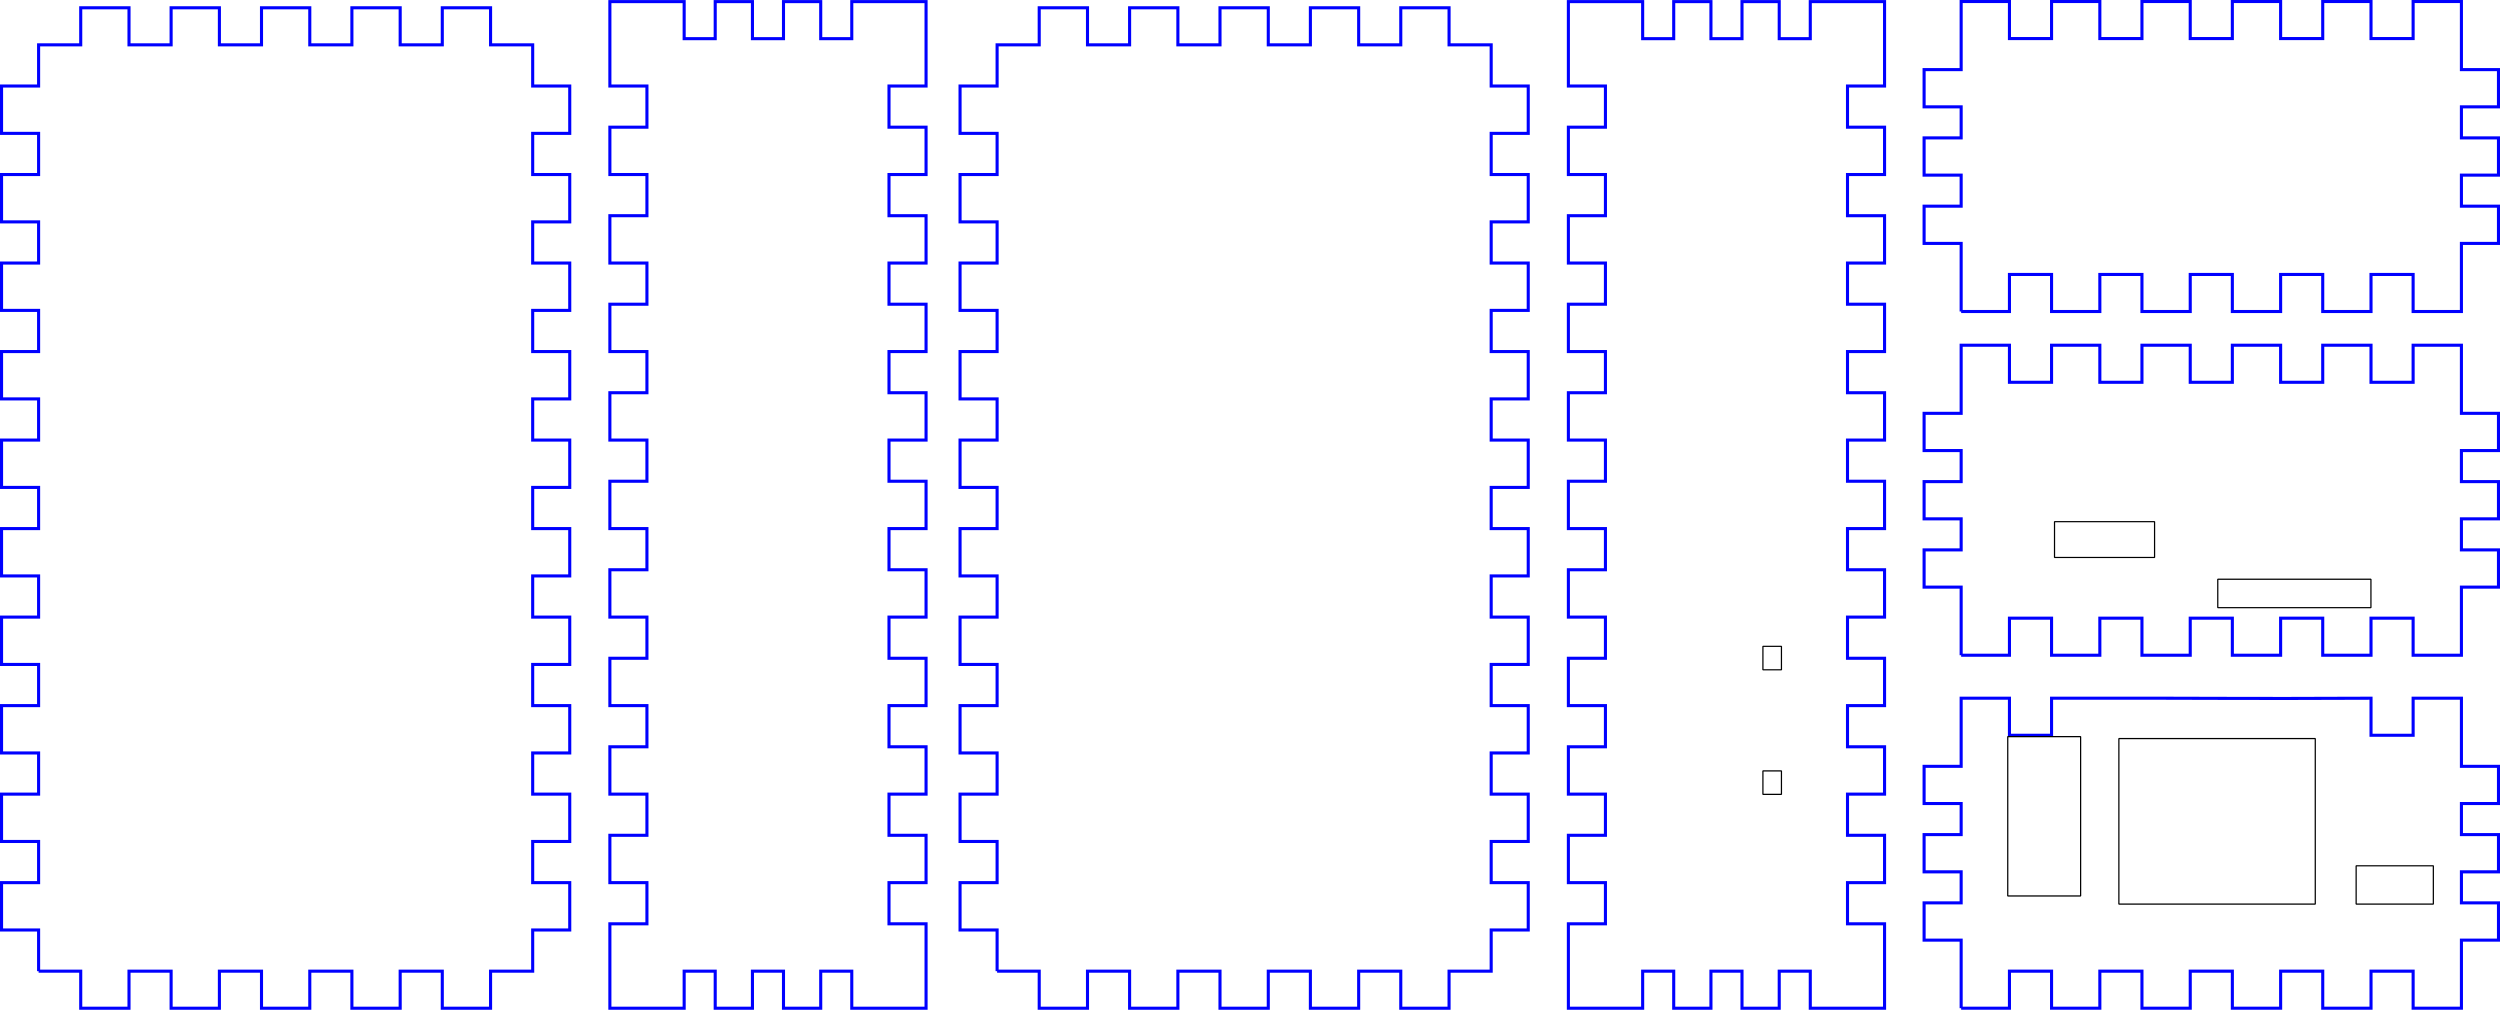
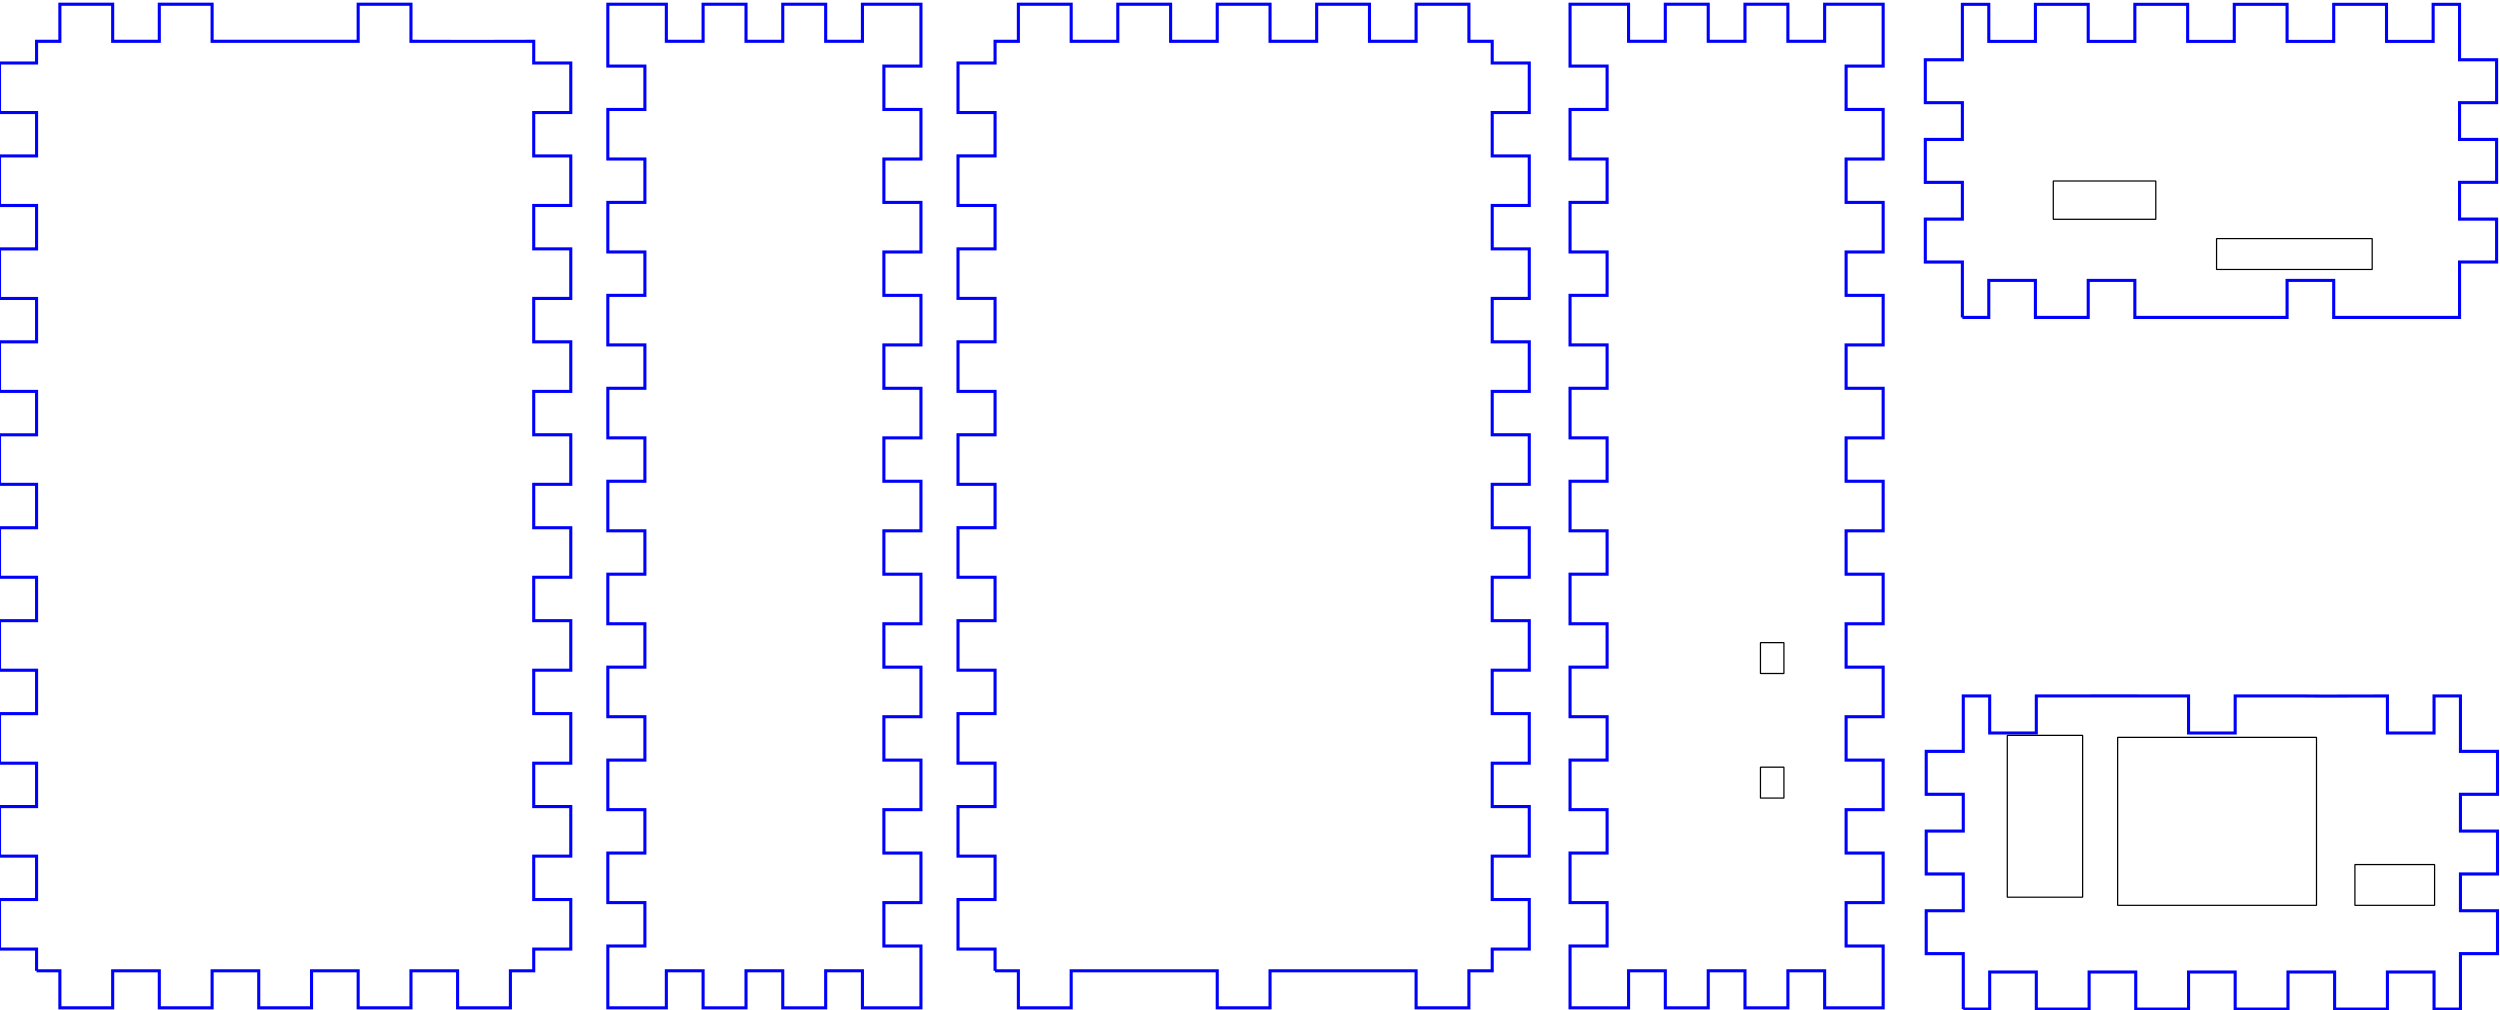
<svg xmlns="http://www.w3.org/2000/svg" width="202.399mm" height="81.75mm" viewBox="0 0 202.399 81.75" version="1.1" id="svg15549">
  <defs id="defs15543" />
-   <g id="layer1" transform="translate(82.0642,-190.8667)">
+   <g id="layer1" transform="translate(82.0642,-190.8667)" style="display:none">
    <path d="m -78.939,269.492 v -1.667 -1.667 h -3 v -3.833 h 3 v -3.333 h -3 v -3.833 h 3 v -3.333 h -3 v -3.833 h 3 v -3.333 h -3 v -3.833 h 3 v -3.333 h -3 v -3.833 h 3 v -3.333 h -3 v -3.833 h 3 v -3.333 h -3 v -3.833 h 3 v -3.333 h -3 v -3.833 h 3 v -3.333 h -3 v -3.833 h 3 v -3.333 h -3 v -3.833 h 3 v -1.667 -1.667 h 1.705 1.705 v -3 h 3.909 v 3 h 3.409 v -3 h 3.909 v 3 h 3.409 v -3 h 3.909 v 3 h 3.409 v -3 h 3.909 v 3 h 3.409 v -3 h 3.909 v 3 h 1.705 1.705 v 1.667 1.667 h 3 v 3.833 h -3 v 3.333 h 3 v 3.833 h -3 v 3.333 h 3 v 3.833 h -3 v 3.333 h 3 v 3.833 h -3 v 3.333 h 3 v 3.833 h -3 v 3.333 h 3 v 3.833 h -3 v 3.333 h 3 v 3.833 h -3 v 3.333 h 3 v 3.833 h -3 v 3.333 h 3 v 3.833 h -3 v 3.333 h 3 v 3.833 h -3 v 1.667 1.667 h -1.705 -1.705 v 3 h -3.909 v -3 h -3.409 v 3 h -3.909 v -3 h -3.409 v 3 h -3.909 v -3 h -3.409 v 3 h -3.909 v -3 h -3.409 v 3 h -3.909 v -3 h -1.705 -1.705" id="box-lid" style="fill:none;stroke:#0000ff;stroke-width:0.25;stroke-linecap:butt;stroke-linejoin:miter" />
    <path d="m -29.689,272.492 h -3 v -3 -1.917 -1.917 h 3 v -3.333 h -3 v -3.833 h 3 v -3.333 h -3 v -3.833 h 3 v -3.333 h -3 v -3.833 h 3 v -3.333 h -3 v -3.833 h 3 v -3.333 h -3 v -3.833 h 3 v -3.333 h -3 v -3.833 h 3 v -3.333 h -3 v -3.833 h 3 v -3.333 h -3 v -3.833 h 3 v -3.333 h -3 v -3.833 h 3 v -3.333 h -3 v -1.917 -1.917 -3 h 3 1.507 1.507 v 3 h 2.514 v -3 h 3.014 v 3 h 2.514 v -3 h 3.014 v 3 h 2.514 v -3 h 1.507 1.507 3 v 3 1.917 1.917 h -3 v 3.333 h 3 v 3.833 h -3 v 3.333 h 3 v 3.833 h -3 v 3.333 h 3 v 3.833 h -3 v 3.333 h 3 v 3.833 h -3 v 3.333 h 3 v 3.833 h -3 v 3.333 h 3 v 3.833 h -3 v 3.333 h 3 v 3.833 h -3 v 3.333 h 3 v 3.833 h -3 v 3.333 h 3 v 3.833 h -3 v 3.333 h 3 v 1.917 1.917 3 h -3 -1.507 -1.507 v -3 h -2.514 v 3 h -3.014 v -3 h -2.514 v 3 h -3.014 v -3 h -2.514 v 3 h -1.507 -1.507" id="box-longside1" style="fill:none;stroke:#0000ff;stroke-width:0.25;stroke-linecap:butt;stroke-linejoin:miter" />
    <path d="m -1.339,269.492 v -1.667 -1.667 h -3 v -3.833 h 3 v -3.333 h -3 v -3.833 h 3 v -3.333 h -3 v -3.833 h 3 v -3.333 h -3 v -3.833 h 3 v -3.333 h -3 v -3.833 h 3 v -3.333 h -3 v -3.833 h 3 v -3.333 h -3 v -3.833 h 3 v -3.333 h -3 v -3.833 h 3 v -3.333 h -3 v -3.833 h 3 v -3.333 h -3 v -3.833 h 3 v -1.667 -1.667 H 0.365 2.07 v -3 h 3.909 v 3 h 3.409 v -3 h 3.909 v 3 h 3.409 v -3 h 3.909 v 3 h 3.409 v -3 h 3.909 v 3 h 3.409 v -3 h 3.909 v 3 h 1.705 1.705 v 1.667 1.667 h 3 v 3.833 h -3 v 3.333 h 3 v 3.833 h -3 v 3.333 h 3 v 3.833 h -3 v 3.333 h 3 v 3.833 h -3 v 3.333 h 3 v 3.833 h -3 v 3.333 h 3 v 3.833 h -3 v 3.333 h 3 v 3.833 h -3 v 3.333 h 3 v 3.833 h -3 v 3.333 h 3 v 3.833 h -3 v 3.333 h 3 v 3.833 h -3 v 1.667 1.667 h -1.705 -1.705 v 3 h -3.909 v -3 h -3.409 v 3 h -3.909 v -3 h -3.409 v 3 h -3.909 v -3 h -3.409 v 3 H 9.388 v -3 h -3.409 v 3 h -3.909 v -3 H 0.365 -1.339" id="box-base" style="fill:none;stroke:#0000ff;stroke-width:0.25;stroke-linecap:butt;stroke-linejoin:miter" />
    <path d="m 47.911,272.492 h -3 v -3 -1.917 -1.917 h 3 v -3.333 h -3 v -3.833 h 3 v -3.333 h -3 v -3.833 h 3 v -3.333 h -3 v -3.833 h 3 v -3.333 h -3 v -3.833 h 3 v -3.333 h -3 v -3.833 h 3 v -3.333 h -3 v -3.833 h 3 v -3.333 h -3 v -3.833 h 3 v -3.333 h -3 v -3.833 h 3 v -3.333 h -3 v -3.833 h 3 v -3.333 h -3 v -1.917 -1.917 -3 h 3 1.507 1.507 v 3 h 2.514 v -3 h 3.014 v 3 h 2.514 v -3 h 3.014 v 3 h 2.514 v -3 h 1.507 1.507 3 v 3 1.917 1.917 h -3 v 3.333 h 3 v 3.833 h -3 v 3.333 h 3 v 3.833 h -3 v 3.333 h 3 v 3.833 h -3 v 3.333 h 3 v 3.833 h -3 v 3.333 h 3 v 3.833 h -3 v 3.333 h 3 v 3.833 h -3 v 3.333 h 3 v 3.833 h -3 v 3.333 h 3 v 3.833 h -3 v 3.333 h 3 v 3.833 h -3 v 3.333 h 3 v 1.917 1.917 3 h -3 -1.507 -1.507 v -3 h -2.514 v 3 h -3.014 v -3 h -2.514 v 3 h -3.014 v -3 h -2.514 v 3 h -1.507 -1.507" id="box-longside2" style="fill:none;stroke:#0000ff;stroke-width:0.25;stroke-linecap:butt;stroke-linejoin:miter" />
    <path d="m 76.71,272.492 v -3 -1.257 -1.257 h -3 v -3.014 h 3 v -2.514 h -3 v -3.014 h 3 v -2.514 h -3 v -3.014 h 3 v -1.257 -1.257 -3 h 1.955 1.955 v 3 h 3.409 v -3 c 14.177,-0.021 14.246,0.055 25.864,0 v 3 h 3.409 v -3 h 1.955 1.955 v 3 1.257 1.257 h 3 v 3.014 h -3 v 2.514 h 3 v 3.014 h -3 v 2.514 h 3 v 3.014 h -3 v 1.257 1.257 3 h -1.955 -1.955 v -3 h -3.409 v 3 h -3.909 v -3 h -3.409 v 3 h -3.909 v -3 h -3.409 v 3 H 91.347 v -3 h -3.409 v 3 h -3.909 v -3 h -3.409 v 3 h -1.955 -1.955" id="box-endface2" style="fill:none;stroke:#0000ff;stroke-width:0.25;stroke-linecap:butt;stroke-linejoin:miter" />
    <path d="m 76.71,216.087 v -3 -1.257 -1.257 h -3 v -3.014 h 3 v -2.514 h -3 v -3.014 h 3 v -2.514 h -3 v -3.014 h 3 v -1.257 -1.257 -3 h 1.955 1.955 v 3 h 3.409 v -3 h 3.909 v 3 h 3.409 v -3 h 3.909 v 3 h 3.409 v -3 h 3.909 v 3 h 3.409 v -3 h 3.909 v 3 h 3.409 v -3 h 1.955 1.955 v 3 1.257 1.257 h 3 v 3.014 h -3 v 2.514 h 3 v 3.014 h -3 v 2.514 h 3 v 3.014 h -3 v 1.257 1.257 3 h -1.955 -1.955 v -3 h -3.409 v 3 h -3.909 v -3 h -3.409 v 3 h -3.909 v -3 h -3.409 v 3 h -3.909 v -3 H 87.938 v 3 h -3.909 v -3 h -3.409 v 3 h -1.955 -1.955" id="box-endface1" style="fill:none;stroke:#0000ff;stroke-width:0.25;stroke-linecap:butt;stroke-linejoin:miter" />
    <path style="opacity:1;fill:none;fill-opacity:1;fill-rule:nonzero;stroke:#000000;stroke-width:0.1;stroke-linecap:square;stroke-linejoin:miter;stroke-miterlimit:0;stroke-dasharray:none;stroke-opacity:1;paint-order:fill markers stroke" d="m 80.482,250.503 h 5.9 v 12.9 h -5.9 z" id="rect16532" />
    <path style="opacity:1;fill:none;fill-opacity:1;fill-rule:nonzero;stroke:#000000;stroke-width:0.1;stroke-linecap:square;stroke-linejoin:miter;stroke-miterlimit:0;stroke-dasharray:none;stroke-opacity:1;paint-order:fill markers stroke" d="m 89.479,250.662 h 15.9 v 13.4 H 89.479 Z" id="rect16542" />
    <path style="opacity:1;fill:none;fill-opacity:1;fill-rule:nonzero;stroke:#000000;stroke-width:0.1;stroke-linecap:square;stroke-linejoin:miter;stroke-miterlimit:0;stroke-dasharray:none;stroke-opacity:1;paint-order:fill markers stroke" d="m 108.688,260.962 h 6.25 v 3.1 h -6.25 z" id="rect16546" />
    <path style="fill:none;stroke:#0000ff;stroke-width:0.25;stroke-linecap:butt;stroke-linejoin:miter" id="path16591" d="m 76.71,243.914 v -3 -1.257 -1.257 h -3 v -3.014 h 3 v -2.514 h -3 v -3.014 h 3 v -2.514 h -3 v -3.014 h 3 v -1.257 -1.257 -3 h 1.955 1.955 v 3 h 3.409 v -3 h 3.909 v 3 h 3.409 v -3 h 3.909 v 3 h 3.409 v -3 h 3.909 v 3 h 3.409 v -3 h 3.909 v 3 h 3.409 v -3 h 1.955 1.955 v 3 1.257 1.257 h 3 v 3.014 h -3 v 2.514 h 3 v 3.014 h -3 v 2.514 h 3 v 3.014 h -3 v 1.257 1.257 3 h -1.955 -1.955 v -3 h -3.409 v 3 h -3.909 v -3 h -3.409 v 3 h -3.909 v -3 h -3.409 v 3 H 91.347 v -3 h -3.409 v 3 h -3.909 v -3 h -3.409 v 3 h -1.955 -1.955" />
    <path style="opacity:1;fill:none;fill-opacity:1;fill-rule:nonzero;stroke:#000000;stroke-width:0.1;stroke-linecap:square;stroke-linejoin:miter;stroke-miterlimit:0;stroke-dasharray:none;stroke-opacity:1;paint-order:fill markers stroke" d="m 84.269,233.1 h 8.1 v 2.9 h -8.1 z" id="rect16593" />
    <path style="opacity:1;fill:none;fill-opacity:1;fill-rule:nonzero;stroke:#000000;stroke-width:0.1;stroke-linecap:square;stroke-linejoin:miter;stroke-miterlimit:0;stroke-dasharray:none;stroke-opacity:1;paint-order:fill markers stroke" d="m 97.486,237.762 h 12.4 v 2.3 H 97.486 Z" id="rect16597" />
    <path style="opacity:1;fill:none;fill-opacity:1;fill-rule:nonzero;stroke:#000000;stroke-width:0.1;stroke-linecap:square;stroke-linejoin:miter;stroke-miterlimit:0;stroke-dasharray:none;stroke-opacity:1;paint-order:fill markers stroke" d="m 60.661,253.278 h 1.5 v 1.9 h -1.5 z" id="rect16625" />
    <path style="opacity:1;fill:none;fill-opacity:1;fill-rule:nonzero;stroke:#000000;stroke-width:0.1;stroke-linecap:square;stroke-linejoin:miter;stroke-miterlimit:0;stroke-dasharray:none;stroke-opacity:1;paint-order:fill markers stroke" d="m 60.661,243.193 h 1.5 v 1.9 h -1.5 z" id="rect16629" />
+   </g>
+   <g id="layer3" style="display:inline">
+     <path d="m 2.96,78.593 v -1.756 h -3 v -4.013 H 2.96 v -3.513 H -0.04 V 65.3 H 2.96 v -3.513 H -0.04 V 57.775 H 2.96 v -3.513 H -0.04 V 50.25 H 2.96 V 46.737 H -0.04 V 42.725 H 2.96 v -3.513 H -0.04 V 35.2 H 2.96 V 31.687 H -0.04 V 27.675 H 2.96 v -3.513 H -0.04 V 20.15 H 2.96 v -3.513 H -0.04 V 12.625 H 2.96 V 9.112 H -0.04 V 5.1 H 2.96 v -1.756 h 1.887 V 0.343 h 4.275 V 3.343 H 12.897 V 0.343 h 4.275 V 3.343 c 11.812,-0.003 0.068,0 11.825,0 V 0.343 h 4.275 V 3.343 c 9.943,0.004 0.055,0.015 9.938,0 v 1.756 h 3 v 4.012 h -3 v 3.512 h 3 v 4.013 h -3 v 3.513 h 3 v 4.012 h -3 v 3.513 h 3 v 4.013 h -3 v 3.512 h 3 v 4.012 h -3 v 3.513 h 3 v 4.013 h -3 v 3.512 h 3 v 4.012 h -3 v 3.513 h 3 v 4.013 h -3 v 3.513 h 3 v 4.012 h -3 v 3.513 h 3 v 4.013 h -3 v 1.756 H 41.322 v 3 h -4.275 v -3 h -3.775 v 3 h -4.275 v -3 H 25.222 v 3 h -4.275 v -3 h -3.775 v 3 h -4.275 v -3 H 9.122 v 3 h -4.275 v -3 h -1.887" id="path21419" style="fill:none;stroke:#0000ff;stroke-width:0.25;stroke-linecap:butt;stroke-linejoin:miter" />
+     <path d="m 52.21,81.593 h -3 v -5.006 h 3 v -3.513 h -3 v -4.012 h 3 v -3.513 h -3 v -4.012 h 3 v -3.513 h -3 v -4.012 h 3 v -3.513 h -3 v -4.012 h 3 v -3.513 h -3 v -4.012 h 3 v -3.513 h -3 v -4.013 h 3 v -3.512 h -3 v -4.012 h 3 v -3.513 h -3 v -4.013 h 3 v -3.513 H 49.21 V 8.862 h 3 V 5.35 H 49.21 V 0.343 h 4.737 V 3.343 H 56.922 V 0.343 h 3.475 V 3.343 h 2.975 V 0.343 H 66.847 V 3.343 h 2.975 V 0.343 h 4.737 V 5.35 h -3 v 3.512 h 3 v 4.012 h -3 v 3.513 h 3 v 4.013 h -3 v 3.513 h 3 v 4.012 h -3 v 3.512 h 3 v 4.013 h -3 v 3.513 h 3 v 4.012 h -3 v 3.513 h 3 v 4.012 h -3 v 3.513 h 3 v 4.012 h -3 v 3.513 h 3 v 4.012 h -3 v 3.513 h 3 v 4.012 h -3 v 3.513 h 3 v 5.006 h -4.737 v -3 H 66.847 v 3 h -3.475 v -3 h -2.975 v 3 H 56.922 v -3 h -2.975 v 3 h -1.738" id="path21421" style="fill:none;stroke:#0000ff;stroke-width:0.25;stroke-linecap:butt;stroke-linejoin:miter" />
+     <path d="m 80.56,78.593 v -1.756 h -3 v -4.013 h 3 v -3.513 h -3 v -4.012 h 3 v -3.513 h -3 v -4.013 h 3 v -3.513 h -3 v -4.012 h 3 v -3.512 h -3 v -4.013 h 3 v -3.513 h -3 v -4.012 h 3 v -3.512 h -3 v -4.013 h 3 v -3.513 h -3 v -4.012 h 3 v -3.513 h -3 v -4.013 h 3 V 9.112 h -3 V 5.1 h 3 v -1.756 h 1.887 V 0.343 h 4.275 V 3.343 h 3.775 V 0.343 h 4.275 V 3.343 h 3.775 V 0.343 h 4.275 V 3.343 h 3.775 V 0.343 h 4.275 V 3.343 h 3.775 V 0.343 h 4.275 V 3.343 h 1.887 v 1.756 h 3 v 4.012 h -3 v 3.512 h 3 v 4.013 h -3 v 3.513 h 3 v 4.012 h -3 v 3.513 h 3 v 4.013 h -3 v 3.512 h 3 v 4.012 h -3 v 3.513 h 3 v 4.013 h -3 v 3.512 h 3 v 4.012 h -3 v 3.513 h 3 v 4.013 h -3 v 3.513 h 3 v 4.012 h -3 v 3.513 h 3 v 4.013 h -3 v 1.756 h -1.887 v 3 h -4.275 v -3 c -7.361,0.003 -4.135,0 -11.825,0 v 3 h -4.275 v -3 c -6.069,0.003 -5.866,0 -11.825,0 v 3 h -4.275 v -3 h -1.887" id="path21423" style="fill:none;stroke:#0000ff;stroke-width:0.25;stroke-linecap:butt;stroke-linejoin:miter" />
+     <path d="m 130.11,81.593 h -3 v -5.006 h 3 v -3.513 h -3 v -4.012 h 3 v -3.513 h -3 v -4.012 h 3 v -3.513 h -3 v -4.012 h 3 v -3.513 h -3 v -4.012 h 3 v -3.513 h -3 v -4.012 h 3 v -3.513 h -3 v -4.013 h 3 v -3.512 h -3 v -4.012 h 3 v -3.513 h -3 v -4.013 h 3 v -3.513 h -3 V 8.862 h 3 V 5.35 h -3 V 0.343 h 4.737 V 3.343 h 2.975 V 0.343 h 3.475 V 3.343 h 2.975 V 0.343 h 3.475 V 3.343 h 2.975 V 0.343 H 152.46 V 5.35 h -3 v 3.512 h 3 v 4.012 h -3 v 3.513 h 3 v 4.013 h -3 v 3.513 h 3 v 4.012 h -3 v 3.512 h 3 v 4.013 h -3 v 3.513 h 3 v 4.012 h -3 v 3.513 h 3 v 4.012 h -3 v 3.513 h 3 v 4.012 h -3 v 3.513 h 3 v 4.012 h -3 v 3.513 h 3 v 4.012 h -3 v 3.513 h 3 v 5.006 h -4.737 v -3 h -2.975 v 3 h -3.475 v -3 h -2.975 v 3 h -3.475 v -3 h -2.975 v 3 H 130.11" id="path21425" style="fill:none;stroke:#0000ff;stroke-width:0.25;stroke-linecap:butt;stroke-linejoin:miter" />
+     <path d="m 158.946,81.693 v -4.487 h -3 v -3.475 h 3 v -2.975 h -3 v -3.475 h 3 v -2.975 h -3 v -3.475 h 3 v -4.487 h 2.138 v 3 h 3.775 v -3 c 11.715,-0.013 1.05,0 12.325,0 v 3 h 3.775 v -3 c 11.88,-0.013 0.802,0.027 12.325,0 v 3 h 3.775 v -3 h 2.138 v 4.487 h 3 v 3.475 h -3 v 2.975 h 3 v 3.475 h -3 v 2.975 h 3 v 3.475 h -3 v 4.487 h -2.138 v -3 h -3.775 v 3 h -4.275 v -3 h -3.775 v 3 h -4.275 v -3 h -3.775 v 3 h -4.275 v -3 h -3.775 v 3 h -4.275 v -3 h -3.775 v 3 h -2.138" id="path21427" style="fill:none;stroke:#0000ff;stroke-width:0.25;stroke-linecap:butt;stroke-linejoin:miter" />
+     <path style="display:inline;opacity:1;fill:none;fill-opacity:1;fill-rule:nonzero;stroke:#000000;stroke-width:0.1;stroke-linecap:square;stroke-linejoin:miter;stroke-miterlimit:0;stroke-dasharray:none;stroke-opacity:1;paint-order:fill markers stroke" d="m 142.526,62.111 h 1.9 v 2.5 h -1.9 z" id="rect16625-5" />
+     <path style="display:inline;opacity:1;fill:none;fill-opacity:1;fill-rule:nonzero;stroke:#000000;stroke-width:0.1;stroke-linecap:square;stroke-linejoin:miter;stroke-miterlimit:0;stroke-dasharray:none;stroke-opacity:1;paint-order:fill markers stroke" d="m 142.526,52.027 h 1.9 v 2.5 h -1.9 z" id="rect16629-6" />
+     <path style="display:inline;opacity:1;fill:none;fill-opacity:1;fill-rule:nonzero;stroke:#000000;stroke-width:0.1;stroke-linecap:square;stroke-linejoin:miter;stroke-miterlimit:0;stroke-dasharray:none;stroke-opacity:1;paint-order:fill markers stroke" d="m 162.509,59.536 h 6.1 v 13.1 h -6.1 z" id="rect16532-2" />
+     <path style="display:inline;opacity:1;fill:none;fill-opacity:1;fill-rule:nonzero;stroke:#000000;stroke-width:0.1;stroke-linecap:square;stroke-linejoin:miter;stroke-miterlimit:0;stroke-dasharray:none;stroke-opacity:1;paint-order:fill markers stroke" d="m 171.443,59.696 h 16.1 v 13.6 h -16.1 z" id="rect16542-9" />
+     <path style="display:inline;opacity:1;fill:none;fill-opacity:1;fill-rule:nonzero;stroke:#000000;stroke-width:0.1;stroke-linecap:square;stroke-linejoin:miter;stroke-miterlimit:0;stroke-dasharray:none;stroke-opacity:1;paint-order:fill markers stroke" d="m 190.653,69.996 h 6.45 v 3.3 h -6.45 z" id="rect16546-1" />
+     <path style="fill:none;stroke:#0000ff;stroke-width:0.25;stroke-linecap:butt;stroke-linejoin:miter" id="path32471" d="m 158.873,25.701 v -4.487 h -3 v -3.475 h 3 v -2.975 h -3 v -3.475 h 3 V 8.313 h -3 v -3.475 h 3 V 0.351 h 2.138 V 3.351 h 3.775 V 0.351 h 4.275 V 3.351 h 3.775 V 0.351 h 4.275 V 3.351 h 3.775 V 0.351 h 4.275 V 3.351 h 3.775 V 0.351 h 4.275 V 3.351 h 3.775 V 0.351 h 2.138 V 4.838 h 3 v 3.475 h -3 v 2.975 h 3 v 3.475 h -3 v 2.975 h 3 v 3.475 h -3 v 4.487 c -9.32,0.004 -0.929,0 -10.188,0 v -3 h -3.775 v 3 c -11.717,-0.002 -0.569,0.007 -12.325,0 v -3 h -3.775 v 3 h -4.275 v -3 h -3.775 v 3 h -2.138" />
+     <path id="path32473" d="m 166.233,14.655 h 8.3 v 3.1 h -8.3 z" style="display:inline;opacity:1;fill:none;fill-opacity:1;fill-rule:nonzero;stroke:#000000;stroke-width:0.1;stroke-linecap:square;stroke-linejoin:miter;stroke-miterlimit:0;stroke-dasharray:none;stroke-opacity:1;paint-order:fill markers stroke" />
+     <path id="path32475" d="m 179.451,19.317 h 12.6 v 2.5 h -12.6 z" style="display:inline;opacity:1;fill:none;fill-opacity:1;fill-rule:nonzero;stroke:#000000;stroke-width:0.1;stroke-linecap:square;stroke-linejoin:miter;stroke-miterlimit:0;stroke-dasharray:none;stroke-opacity:1;paint-order:fill markers stroke" />
  </g>
  <g id="layer2" style="display:none">
    <rect style="opacity:1;fill:none;fill-opacity:1;fill-rule:nonzero;stroke:#c8c8c4;stroke-width:0.2;stroke-linecap:square;stroke-linejoin:miter;stroke-miterlimit:0;stroke-dasharray:none;stroke-opacity:1;paint-order:fill markers stroke" id="rect16534" width="45.449" height="3.3" x="156.736" y="75.263" />
    <rect style="opacity:1;fill:none;fill-opacity:1;fill-rule:nonzero;stroke:#00f200;stroke-width:0.2;stroke-linecap:square;stroke-linejoin:miter;stroke-miterlimit:0;stroke-dasharray:none;stroke-opacity:1;paint-order:fill markers stroke" id="rect16536" width="42.097" height="1.4" x="158.77" y="73.865" />
    <rect style="opacity:1;fill:none;fill-opacity:1;fill-rule:nonzero;stroke:#bb0507;stroke-width:0.1;stroke-linecap:square;stroke-linejoin:miter;stroke-miterlimit:0;stroke-dasharray:none;stroke-opacity:1;paint-order:fill markers stroke" id="rect16538" width="3.4" height="9.562" x="159.041" y="64.274" />
    <rect y="64.274" x="168.541" height="9.562" width="2.9" id="rect16540" style="opacity:1;fill:none;fill-opacity:1;fill-rule:nonzero;stroke:#bb000b;stroke-width:0.1;stroke-linecap:square;stroke-linejoin:miter;stroke-miterlimit:0;stroke-dasharray:none;stroke-opacity:1;paint-order:fill markers stroke" />
    <rect style="opacity:1;fill:none;fill-opacity:1;fill-rule:nonzero;stroke:#bb0100;stroke-width:0.1;stroke-linecap:square;stroke-linejoin:miter;stroke-miterlimit:0;stroke-dasharray:none;stroke-opacity:1;paint-order:fill markers stroke" id="rect16544" width="3.1" height="9.562" x="187.548" y="64.254" />
    <rect y="64.274" x="197.114" height="9.562" width="1.9" id="rect16548" style="opacity:1;fill:none;fill-opacity:1;fill-rule:nonzero;stroke:#bb0000;stroke-width:0.1;stroke-linecap:square;stroke-linejoin:miter;stroke-miterlimit:0;stroke-dasharray:none;stroke-opacity:1;paint-order:fill markers stroke" />
    <rect y="46.685" x="156.736" height="3.3" width="45.449" id="rect16599" style="opacity:1;fill:none;fill-opacity:1;fill-rule:nonzero;stroke:#c8c8c4;stroke-width:0.2;stroke-linecap:square;stroke-linejoin:miter;stroke-miterlimit:0;stroke-dasharray:none;stroke-opacity:1;paint-order:fill markers stroke" />
    <rect y="45.288" x="158.77" height="1.4" width="42.097" id="rect16601" style="opacity:1;fill:none;fill-opacity:1;fill-rule:nonzero;stroke:#00f200;stroke-width:0.2;stroke-linecap:square;stroke-linejoin:miter;stroke-miterlimit:0;stroke-dasharray:none;stroke-opacity:1;paint-order:fill markers stroke" />
    <rect y="35.696" x="159.041" height="9.562" width="7.2" id="rect16603" style="opacity:1;fill:none;fill-opacity:1;fill-rule:nonzero;stroke:#bb0507;stroke-width:0.1;stroke-linecap:square;stroke-linejoin:miter;stroke-miterlimit:0;stroke-dasharray:none;stroke-opacity:1;paint-order:fill markers stroke" />
    <rect style="opacity:1;fill:none;fill-opacity:1;fill-rule:nonzero;stroke:#bb000b;stroke-width:0.1;stroke-linecap:square;stroke-linejoin:miter;stroke-miterlimit:0;stroke-dasharray:none;stroke-opacity:1;paint-order:fill markers stroke" id="rect16605" width="4.9" height="9.562" x="174.531" y="39.401" />
    <rect y="40.293" x="192.082" height="9.562" width="6.9" id="rect16607" style="opacity:1;fill:none;fill-opacity:1;fill-rule:nonzero;stroke:#bb0100;stroke-width:0.1;stroke-linecap:square;stroke-linejoin:miter;stroke-miterlimit:0;stroke-dasharray:none;stroke-opacity:1;paint-order:fill markers stroke" />
    <rect y="146.077" x="-80.619" height="3.3" width="45.449" id="rect16611" style="opacity:1;fill:none;fill-opacity:1;fill-rule:nonzero;stroke:#c8c8c4;stroke-width:0.2;stroke-linecap:square;stroke-linejoin:miter;stroke-miterlimit:0;stroke-dasharray:none;stroke-opacity:1;paint-order:fill markers stroke" transform="rotate(-90)" />
    <rect y="144.68" x="-78.586" height="1.4" width="42.097" id="rect16613" style="opacity:1;fill:none;fill-opacity:1;fill-rule:nonzero;stroke:#00f200;stroke-width:0.2;stroke-linecap:square;stroke-linejoin:miter;stroke-miterlimit:0;stroke-dasharray:none;stroke-opacity:1;paint-order:fill markers stroke" transform="rotate(-90)" />
    <rect y="135.088" x="-78.315" height="9.562" width="13.9" id="rect16615" style="opacity:1;fill:none;fill-opacity:1;fill-rule:nonzero;stroke:#bb0507;stroke-width:0.1;stroke-linecap:square;stroke-linejoin:miter;stroke-miterlimit:0;stroke-dasharray:none;stroke-opacity:1;paint-order:fill markers stroke" transform="rotate(-90)" />
    <rect transform="rotate(-90)" style="opacity:1;fill:none;fill-opacity:1;fill-rule:nonzero;stroke:#bb0507;stroke-width:0.1;stroke-linecap:square;stroke-linejoin:miter;stroke-miterlimit:0;stroke-dasharray:none;stroke-opacity:1;paint-order:fill markers stroke" id="rect16627" width="7.958" height="9.24" x="-62.316" y="135.25" />
  </g>
  <defs id="defs18188">
    <marker style="overflow:visible" refY="-2.411" refX="-8" orient="auto" id="DrawCurveMarker">
      <path id="path18185" style="fill:#000044; fill-rule:evenodd;stroke-width:0.625;stroke-linejoin:round;" d="m -6.556,-2.411 0,0 L -13.111,0 c 1.047,-1.423 1.041,-3.37 0,-4.821" />
    </marker>
  </defs>
  <defs id="defs18193">
    <marker style="overflow:visible" refY="-2.411" refX="8" orient="auto" id="DrawCurveMarker_r">
      <path id="path18190" style="fill:#000044; fill-rule:evenodd;stroke-width:0.625;stroke-linejoin:round;" d="m 6.556,-2.411 0,0 L 13.111,0 c -1.047,-1.423 -1.041,-3.37 0,-4.821" />
    </marker>
  </defs>
</svg>
